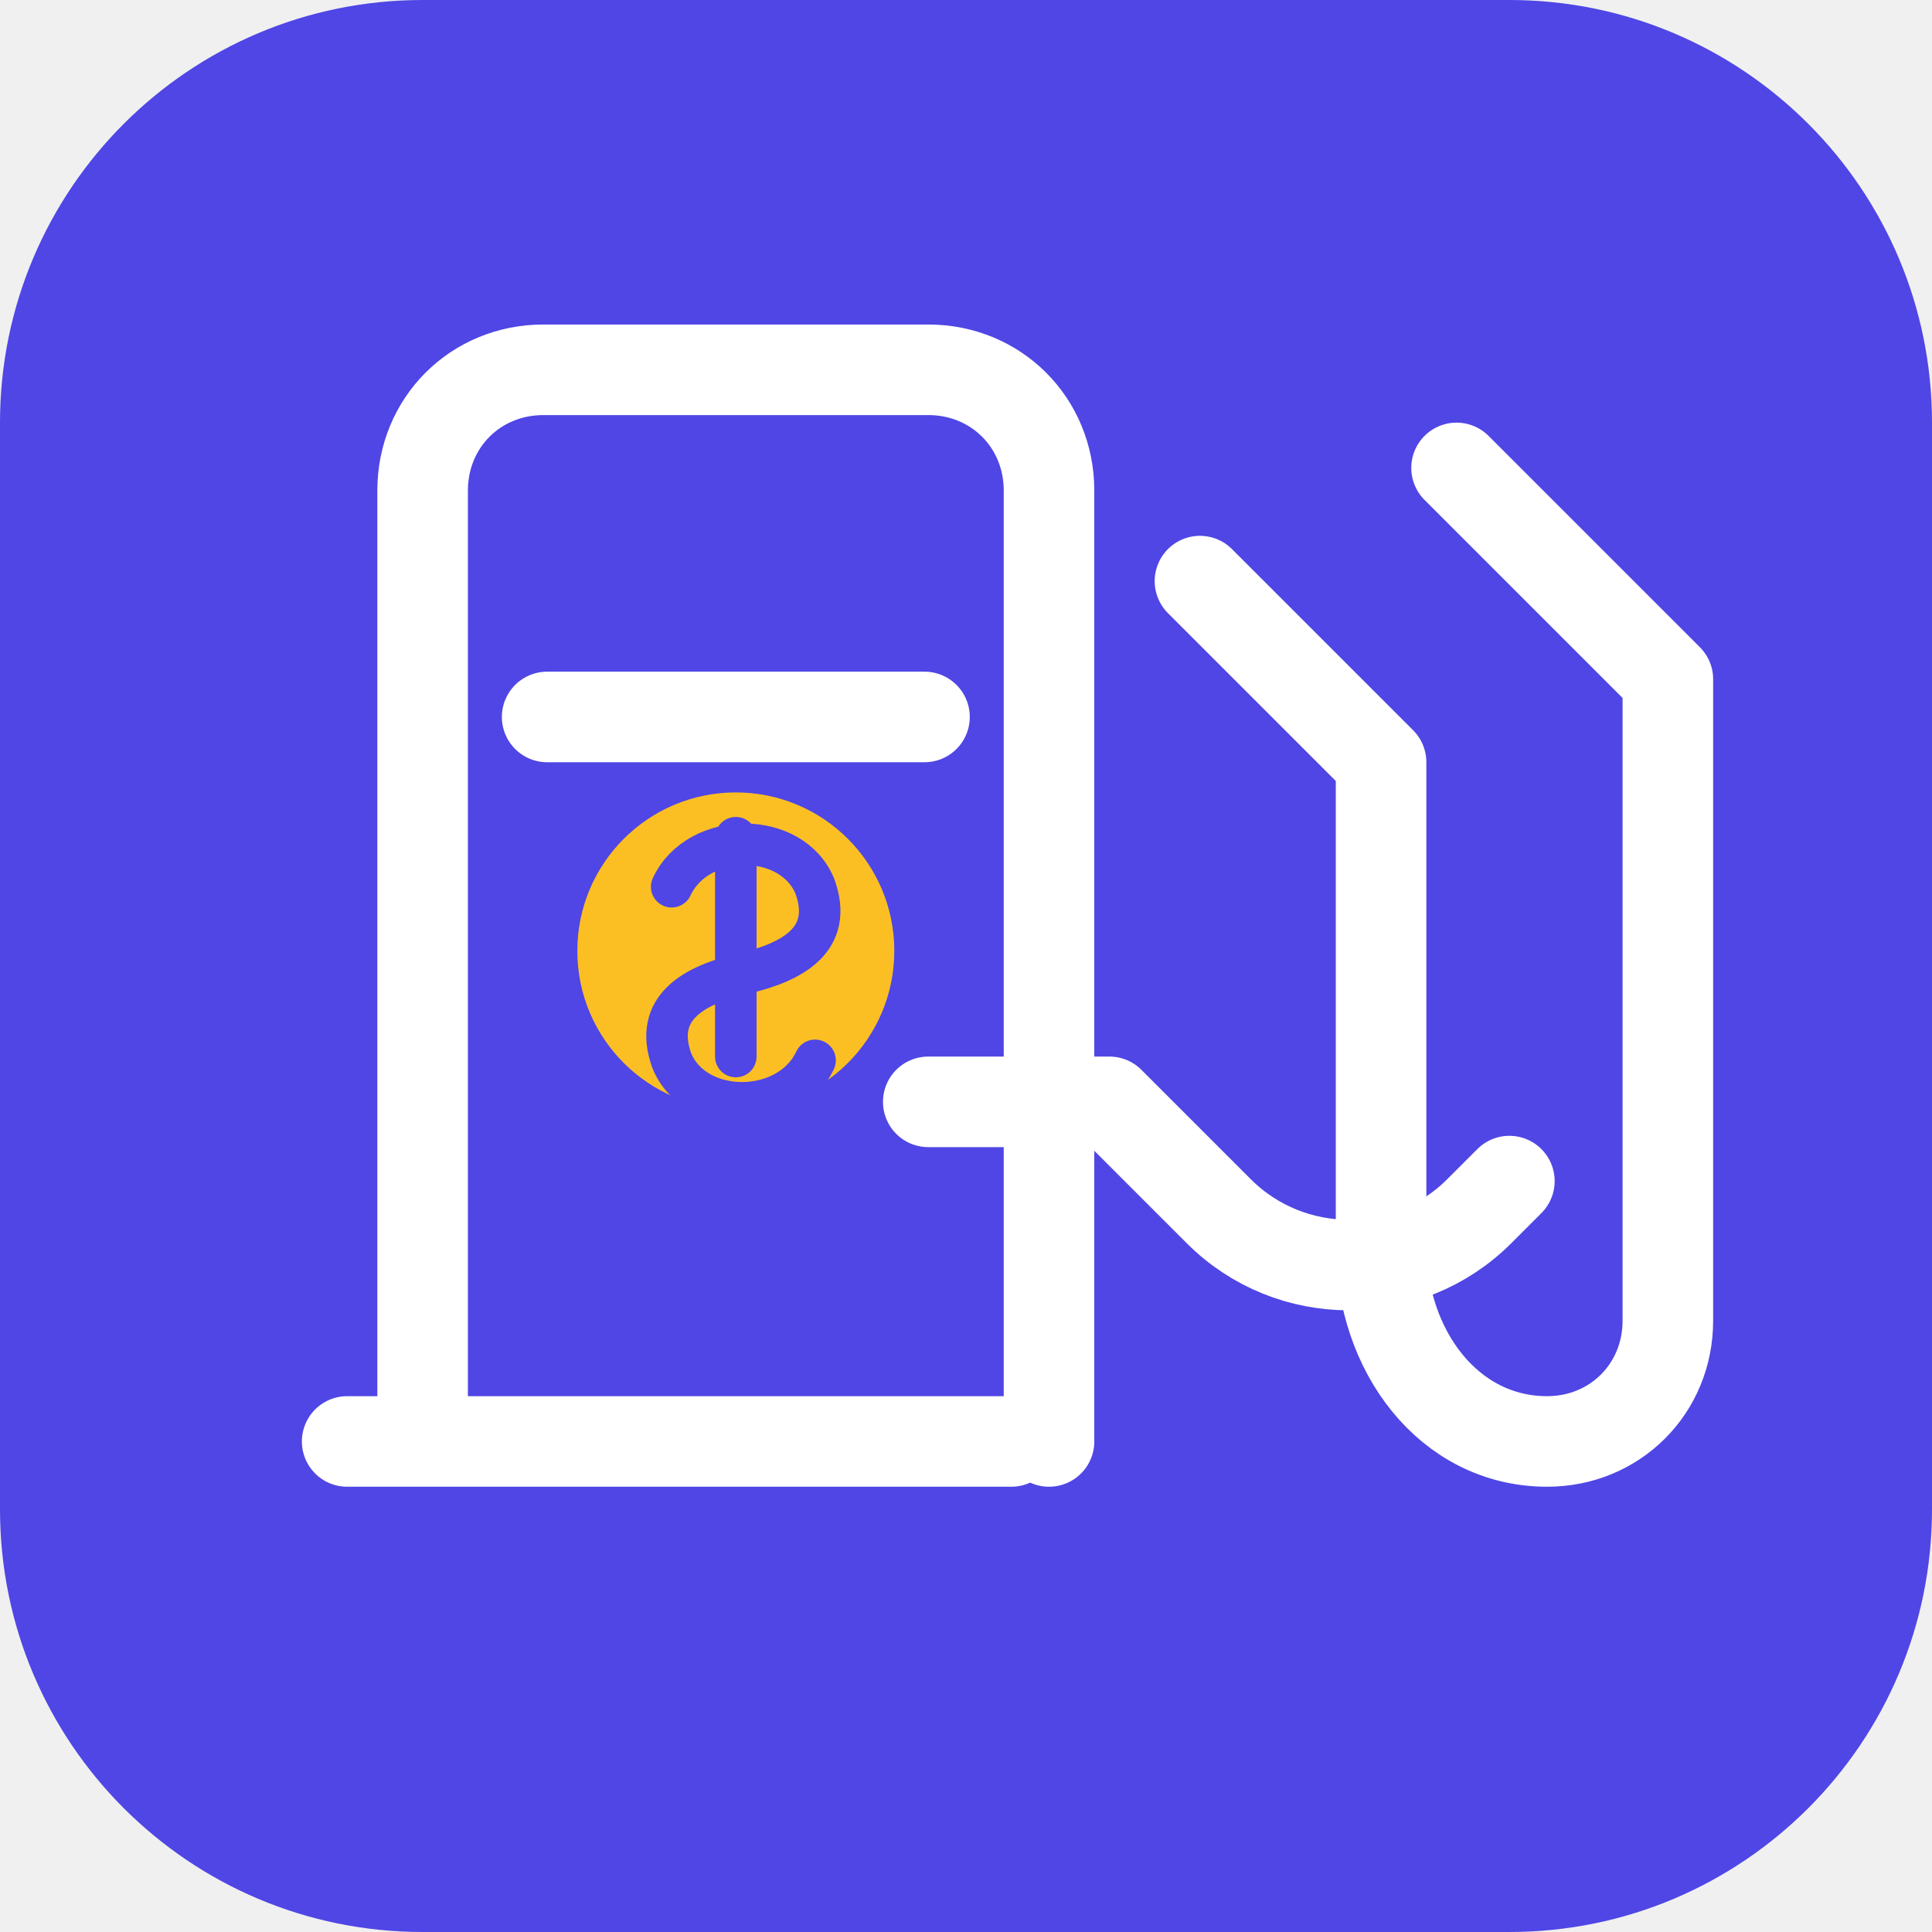
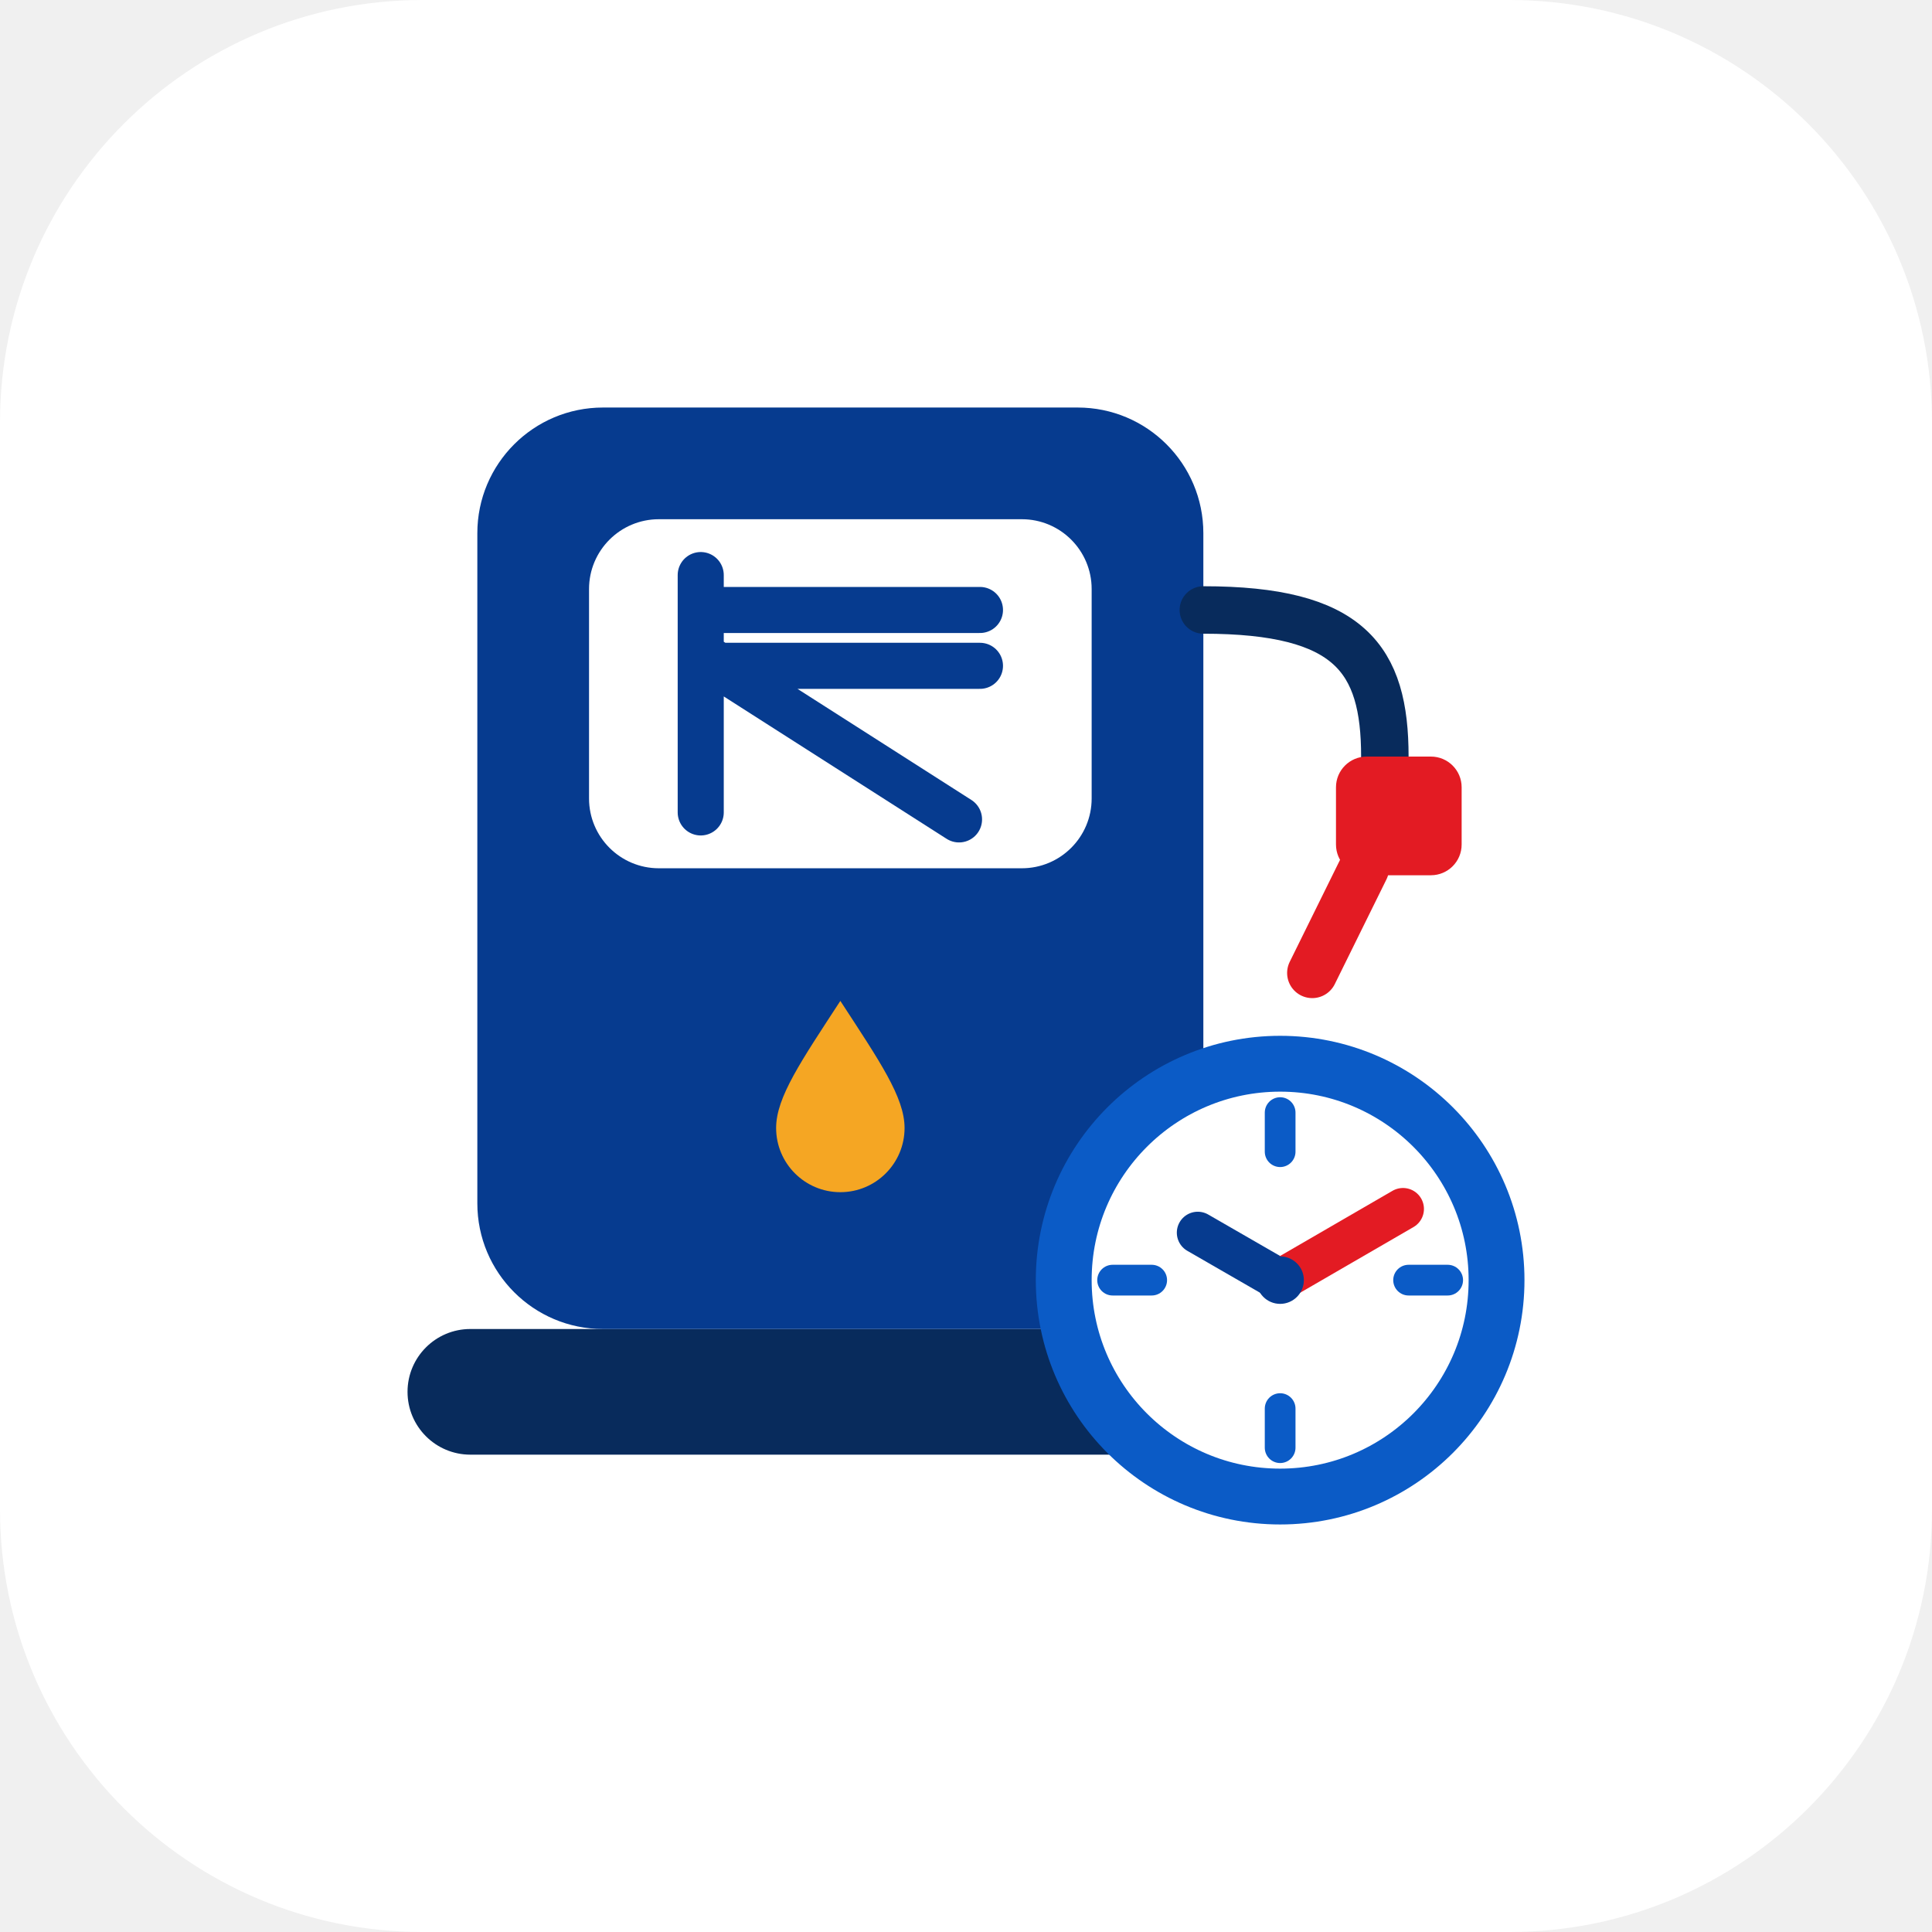
- <svg xmlns="http://www.w3.org/2000/svg" viewBox="0 0 512 512">
-   <rect width="512" height="512" rx="112" fill="#4f46e5" />
-   <g fill="none" stroke="#fff" stroke-width="24" stroke-linecap="round" stroke-linejoin="round">
-     <path d="M112 382V130c0-18 14-32 32-32h102c18 0 32 14 32 32v252M92 382h176M145 190h100M318 154l48 48v128c0 28 18 52 44 52 18 0 32-14 32-32V180l-56-56" />
-     <path d="M246 292h48l29 29c19 19 50 19 69 0l8-8" />
+ <svg xmlns="http://www.w3.org/2000/svg" viewBox="0 0 512 512" width="512" height="512" role="img" aria-label="PÉTRAV">
+   <rect width="512" height="512" rx="112" fill="#FFFFFF" />
+   <g transform="translate(82.1 78.4) scale(3.7)">
+     <g>
+       <g fill="#082B5C">
+         <rect x="7" y="74" width="62" height="9" rx="4.5" />
+       </g>
+       <g fill="#063B8F">
+         <rect x="12" y="8" width="52" height="66" rx="9" />
+       </g>
+       <g fill="#FFFFFF">
+         <rect x="20" y="16" width="36" height="25" rx="5" />
+       </g>
+       <g stroke="#063B8F" stroke-width="3.3">
+         <path d="M28 20V37M28 22.5H48M28 26.5H48M28.5 26L46.5 37.5" fill="none" stroke-linecap="round" />
+       </g>
+       <g fill="#F5A623">
+         <path d="M38 50.5C40.8 54.8 42.6 57.4 42.6 59.6A4.6 4.6 0 1 1 33.4 59.6C33.4 57.4 35.2 54.8 38 50.5Z" />
+       </g>
+       <g stroke="#082B5C" stroke-width="3.4">
+         <path d="M64 22.5C74.5 22.5 77 26 77 33" fill="none" stroke-linecap="round" />
+       </g>
+       <g fill="#E31B23">
+         <rect x="73.5" y="33" width="9" height="8.5" rx="2.2" />
+       </g>
+       <g stroke="#E31B23" stroke-width="3.6">
+         <path d="M75.5 41L71.8 48.5" fill="none" stroke-linecap="round" />
+       </g>
+     </g>
+     <g>
+       <g fill="#FFFFFF" stroke="#0B5BC6" stroke-width="4">
+         <circle cx="69.5" cy="70.5" r="15.5" />
+       </g>
+       <g stroke="#0B5BC6" stroke-width="2.2">
+         <path d="M69.5 58.5V61.3M81.5 70.5H78.7M69.5 82.5V79.7M57.5 70.5H60.3" fill="none" stroke-linecap="round" />
+       </g>
+       <g stroke="#063B8F" stroke-width="3">
+         <path d="M69.5 70.5L63.6 67.1" fill="none" stroke-linecap="round" />
+       </g>
+       <g stroke="#E31B23" stroke-width="3">
+         <path d="M69.5 70.5L78.3 65.4" fill="none" stroke-linecap="round" />
+       </g>
+       <g fill="#063B8F">
+         <circle cx="69.5" cy="70.5" r="1.7" />
+       </g>
+     </g>
  </g>
-   <circle cx="195" cy="252" r="42" fill="#fbbf24" />
-   <path d="M195 222v58M178 235c7-15 32-15 38 0 5 14-6 20-19 23-13 3-24 9-19 23 6 15 31 15 38 0" fill="none" stroke="#4f46e5" stroke-width="11" stroke-linecap="round" />
</svg>
